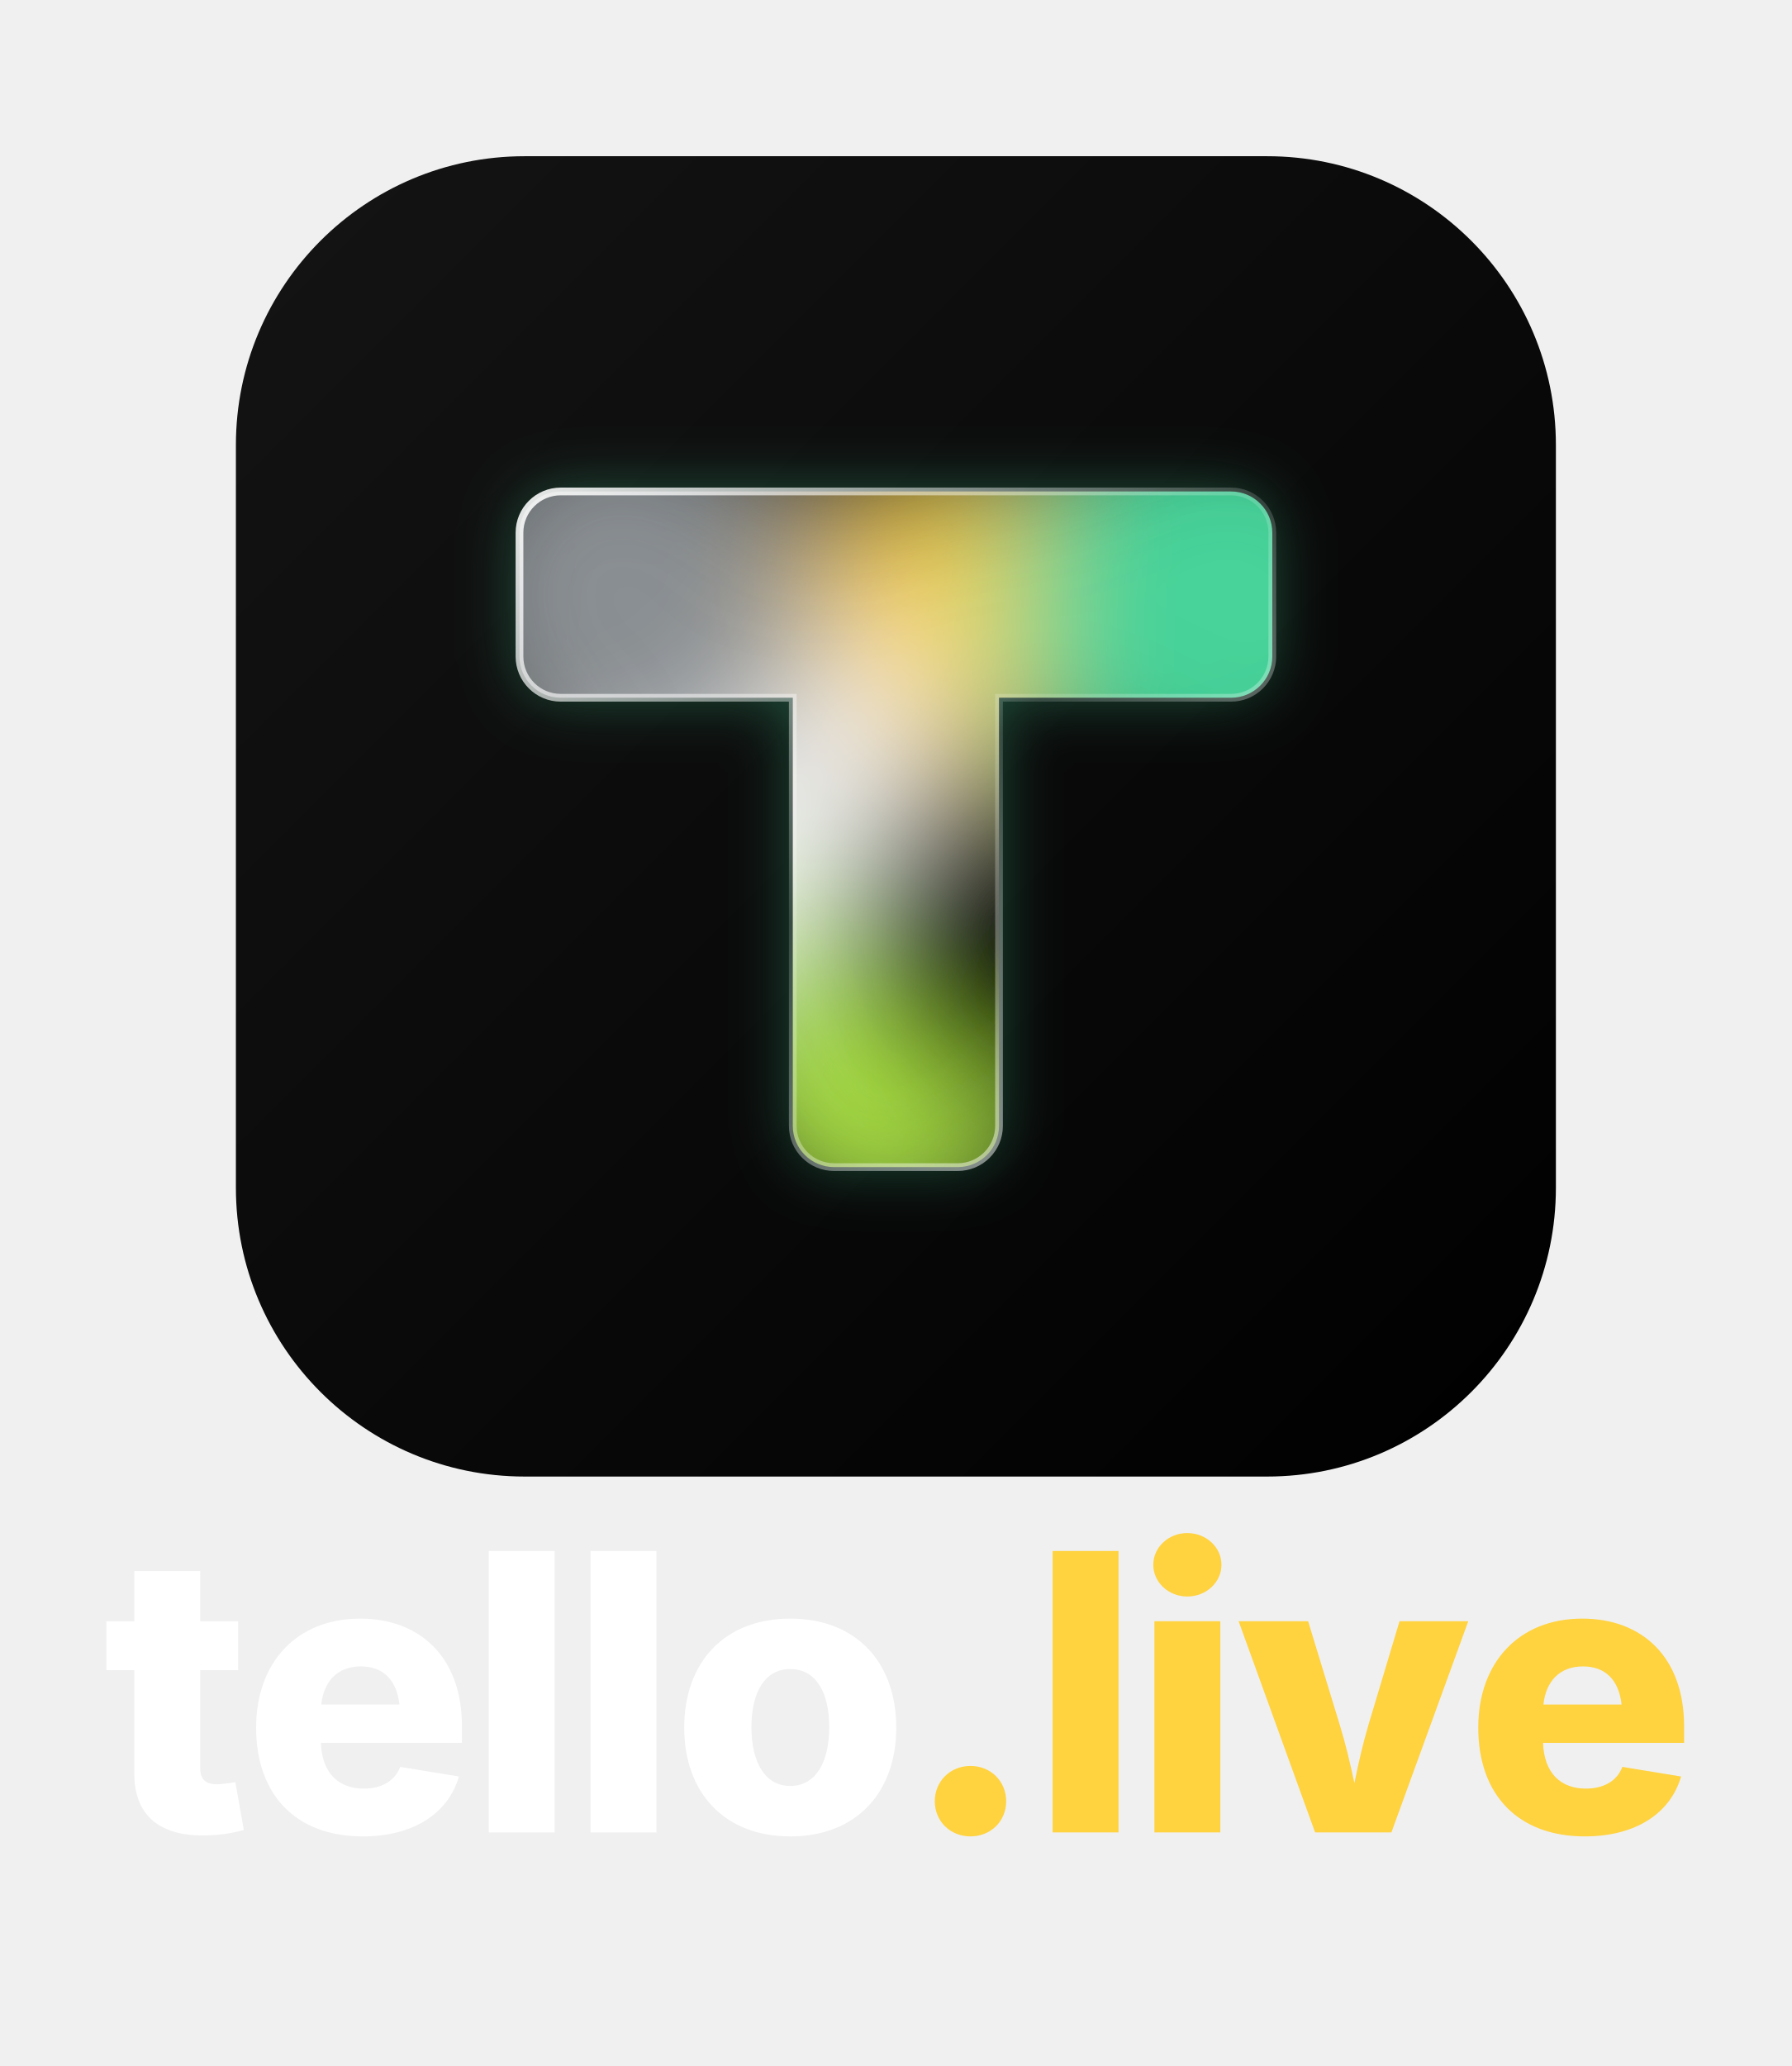
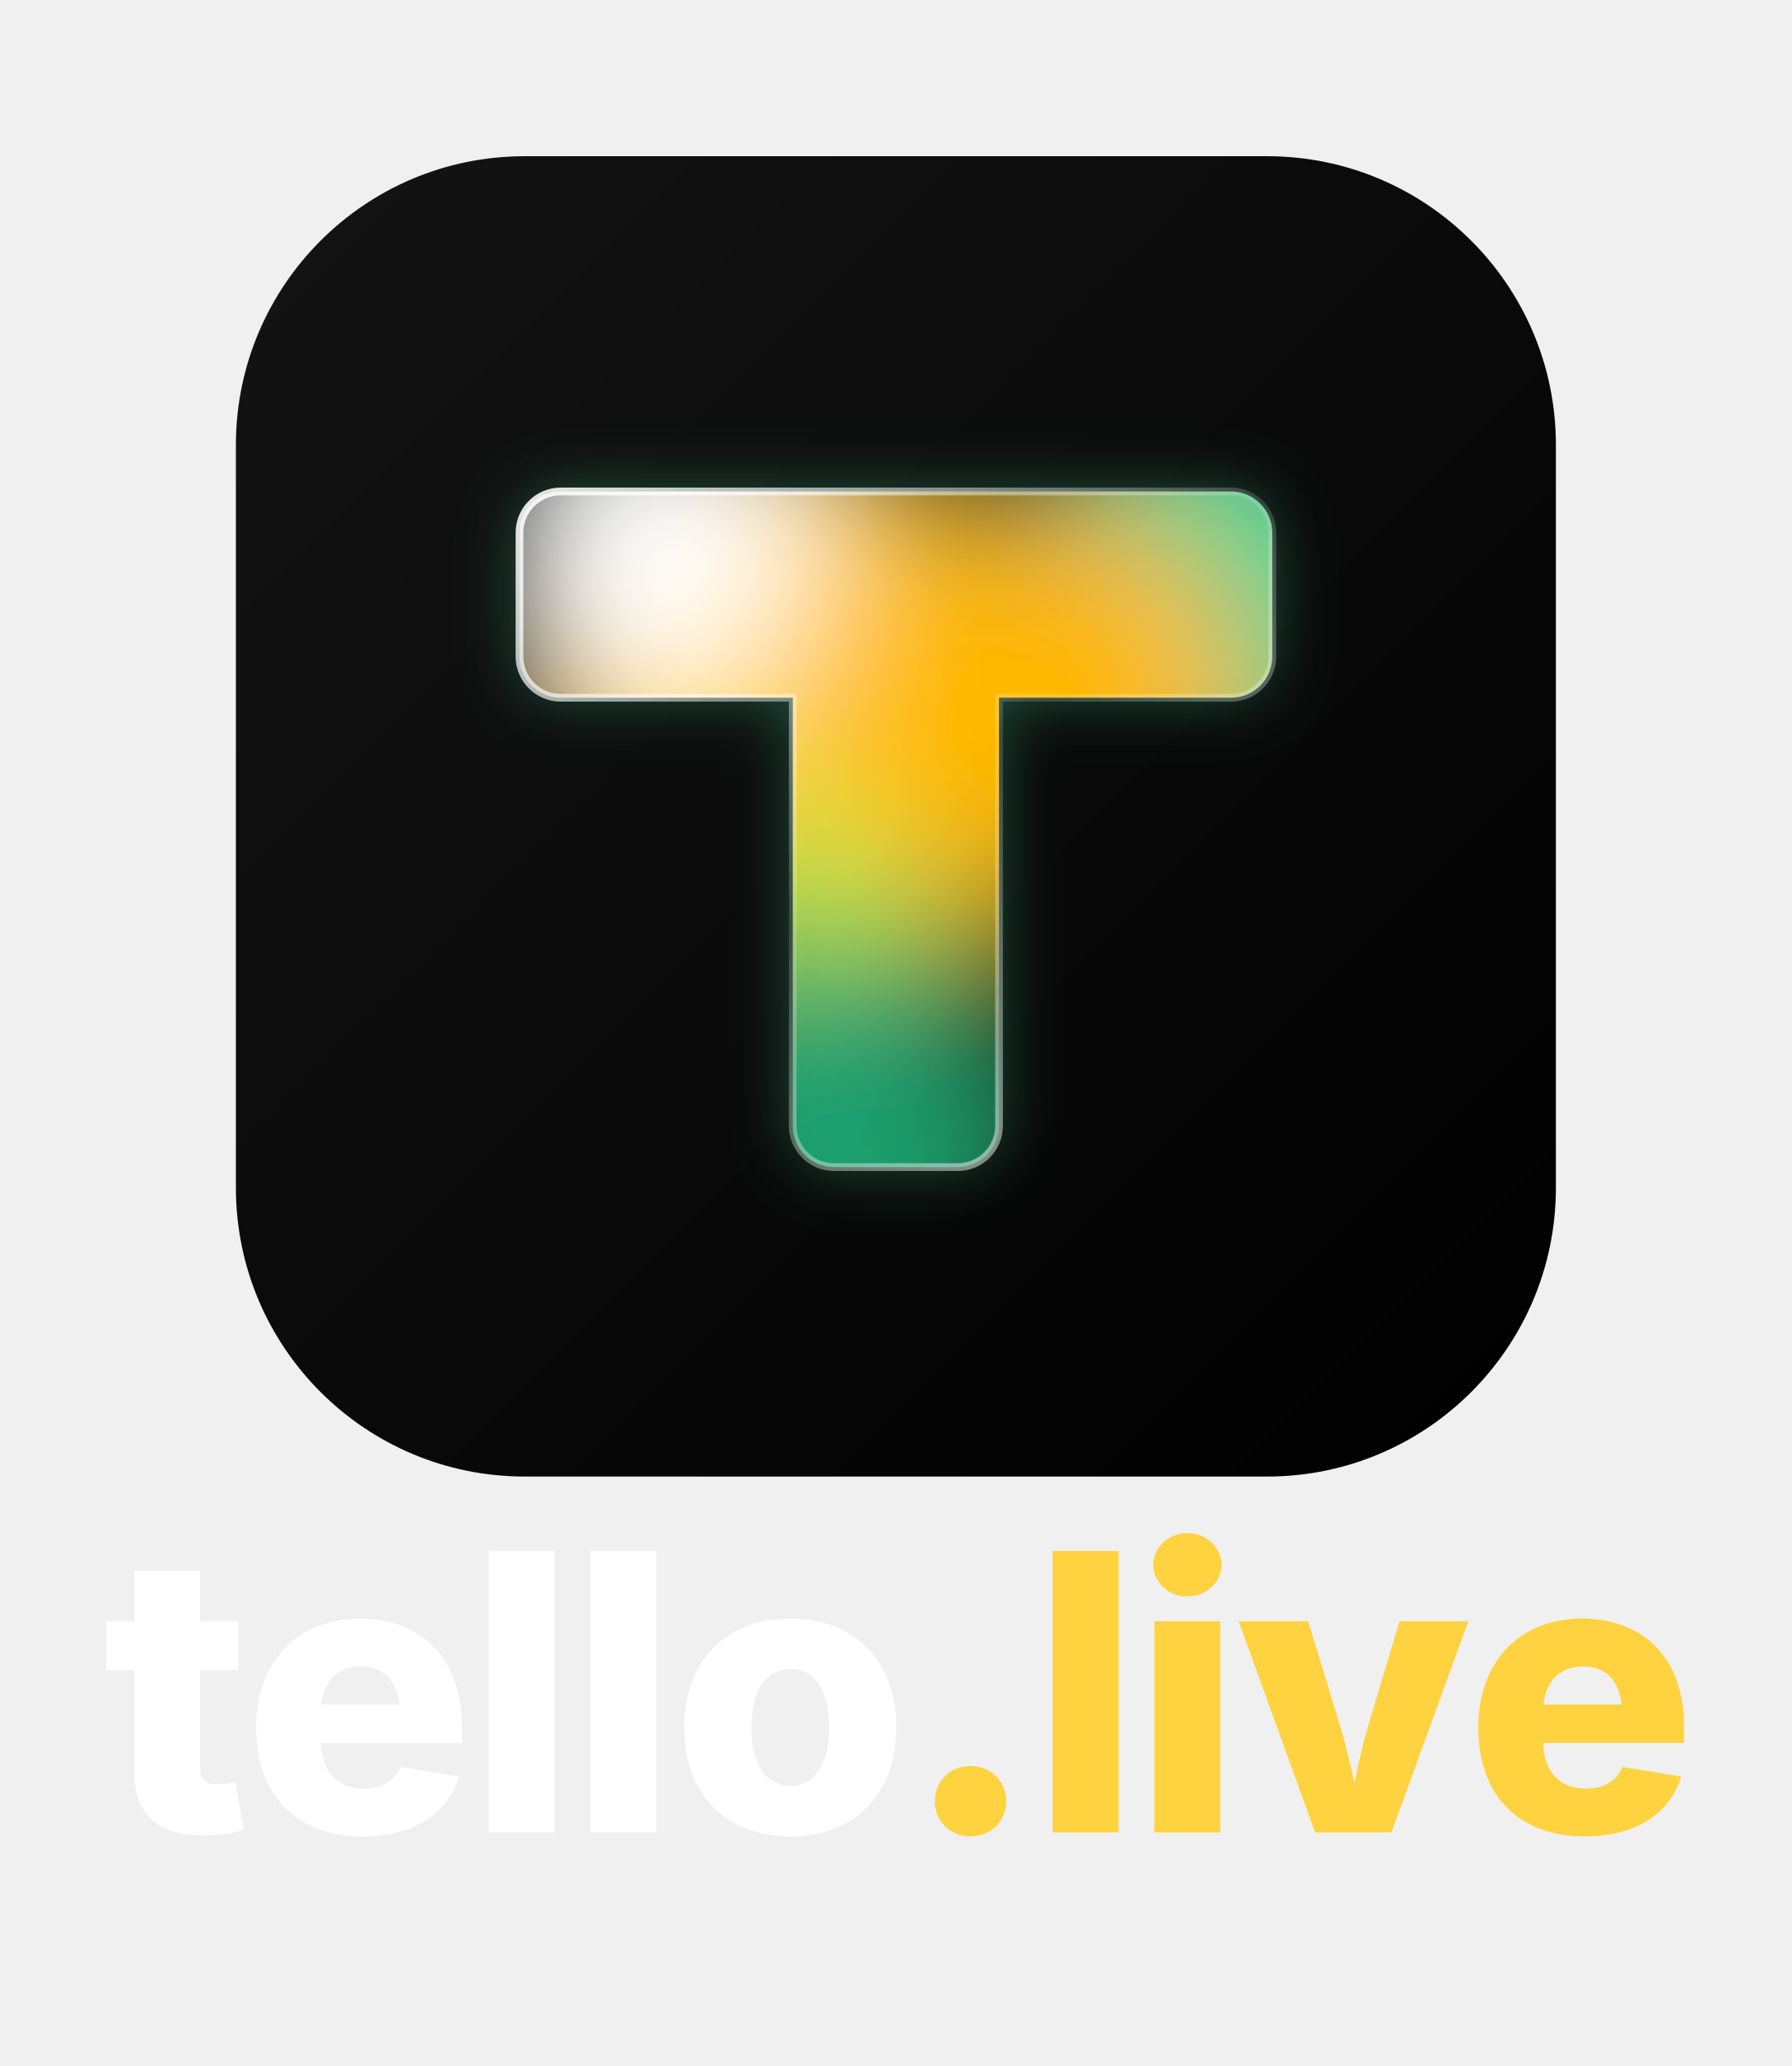
<svg xmlns="http://www.w3.org/2000/svg" width="347" height="400" viewBox="0 0 695 760" role="img" aria-label="Tello live">
  <g transform="translate(91.5 40)">
    <defs>
      <linearGradient id="bgs" x1="0" y1="0" x2="1" y2="1">
        <stop offset="0" stop-color="#141414" />
        <stop offset="1" stop-color="#000000" />
      </linearGradient>
      <clipPath id="ts">
        <path d="M126 130H386A16 16 0 0 1 402 146V194A16 16 0 0 1 386 210H296V376A16 16 0 0 1 280 392H232A16 16 0 0 1 216 376V210H126A16 16 0 0 1 110 194V146A16 16 0 0 1 126 130Z" />
      </clipPath>
      <filter id="bs" x="-30%" y="-30%" width="160%" height="160%">
        <feGaussianBlur stdDeviation="28" />
      </filter>
      <filter id="gs" x="-30%" y="-30%" width="160%" height="160%">
        <feGaussianBlur stdDeviation="12" />
      </filter>
      <linearGradient id="es" x1="0" y1="0" x2="1" y2="1">
        <stop offset="0" stop-color="#ffffff" stop-opacity=".9" />
        <stop offset=".5" stop-color="#ffffff" stop-opacity=".15" />
        <stop offset="1" stop-color="#ffffff" stop-opacity=".7" />
      </linearGradient>
    </defs>
    <rect width="512" height="512" rx="112" fill="url(#bgs)" />
    <path d="M126 130H386A16 16 0 0 1 402 146V194A16 16 0 0 1 386 210H296V376A16 16 0 0 1 280 392H232A16 16 0 0 1 216 376V210H126A16 16 0 0 1 110 194V146A16 16 0 0 1 126 130Z" fill="#46d39a" opacity=".35" filter="url(#gs)" />
    <g clip-path="url(#ts)">
      <rect x="90" y="110" width="332" height="300" fill="#101312" />
      <g filter="url(#bs)">
-         <circle cx="290" cy="205" r="92" fill="#ffd23f" />
-         <circle cx="385" cy="175" r="90" fill="#46d39a" />
-         <circle cx="195" cy="255" r="78" fill="#ffffff" />
-         <circle cx="150" cy="170" r="80" fill="#8a8f93" />
-         <circle cx="255" cy="350" r="70" fill="#b6f04a" />
-         <circle cx="305" cy="300" r="70" fill="#050505" />
+         <circle cx="200" cy="190" r="96" fill="#ffd23f" />
+         <circle cx="385" cy="175" r="92" fill="#46d39a" />
+         <circle cx="255" cy="330" r="86" fill="#b6f04a" />
+         <circle cx="310" cy="215" r="84" fill="#ffb800" />
+         <circle cx="235" cy="380" r="78" fill="#1fa070" />
+         <circle cx="160" cy="150" r="60" fill="#ffffff" />
+         <circle cx="330" cy="330" r="54" fill="#050505" />
      </g>
    </g>
    <path d="M126 130H386A16 16 0 0 1 402 146V194A16 16 0 0 1 386 210H296V376A16 16 0 0 1 280 392H232A16 16 0 0 1 216 376V210H126A16 16 0 0 1 110 194V146A16 16 0 0 1 126 130Z" fill="none" stroke="url(#es)" stroke-width="3" />
  </g>
  <path d="M92.383 608.115H77.661V588.633H52.1V608.115H41.26V627.085H52.1V667.222C52.1 682.822 61.255 691.172 78.613 691.172C83.447 691.172 88.867 690.659 94.58 689.048L91.284 670.444C89.893 670.811 85.938 671.323 84.18 671.323C79.565 671.323 77.661 669.272 77.661 664.951V627.085H92.383Z M140.652 691.538C160.501 691.538 173.904 682.529 178.006 668.32L155.228 664.585C153.177 670.078 147.977 673.008 141.092 673.008C131.424 673.008 124.905 667.148 124.466 655.283H179.178V648.838C179.178 621.812 162.698 607.09 139.7 607.09C115.091 607.09 99.344 624.082 99.344 649.351C99.344 675.571 114.944 691.538 140.652 691.538ZM124.612 640.415C125.564 631.406 130.911 625.62 139.92 625.62C148.855 625.62 153.909 631.113 154.935 640.415Z M215.143 580.869H189.581V690.0H215.143Z M254.623 580.869H229.062V690.0H254.623Z M306.555 691.538C332.116 691.538 347.644 674.546 347.644 649.351C347.644 624.082 332.116 607.09 306.555 607.09C280.92 607.09 265.393 624.082 265.393 649.351C265.393 674.546 280.92 691.538 306.555 691.538ZM306.555 671.982C296.74 671.982 291.467 662.827 291.467 649.204C291.467 635.508 296.74 626.646 306.555 626.646C316.369 626.646 321.643 635.508 321.643 649.204C321.643 662.827 316.369 671.982 306.555 671.982Z" fill="#ffffff" />
  <path d="M376.431 691.538C384.268 691.538 390.273 685.679 390.273 677.915C390.273 670.151 384.268 664.219 376.431 664.219C368.594 664.219 362.588 670.151 362.588 677.915C362.588 685.679 368.594 691.538 376.431 691.538Z M433.855 580.869H408.294V690.0H433.855Z M447.774 690.0H473.336V608.115H447.774ZM460.519 598.521C467.843 598.521 473.775 593.027 473.775 586.216C473.775 579.404 467.843 573.911 460.519 573.911C453.268 573.911 447.335 579.404 447.335 586.216C447.335 593.027 453.268 598.521 460.519 598.521Z M510.106 690.0H539.696L569.506 608.115H542.846L530.834 648.179C528.637 655.576 526.952 662.974 525.341 670.884C523.656 662.974 521.898 655.503 519.628 648.179L507.396 608.115H480.443Z M614.699 691.538C634.548 691.538 647.951 682.529 652.053 668.32L629.274 664.585C627.224 670.078 622.023 673.008 615.139 673.008C605.471 673.008 598.952 667.148 598.513 655.283H653.225V648.838C653.225 621.812 636.745 607.09 613.747 607.09C589.138 607.09 573.391 624.082 573.391 649.351C573.391 675.571 588.991 691.538 614.699 691.538ZM598.659 640.415C599.611 631.406 604.958 625.62 613.967 625.62C622.902 625.62 627.956 631.113 628.981 640.415Z" fill="#ffd23f" />
</svg>
